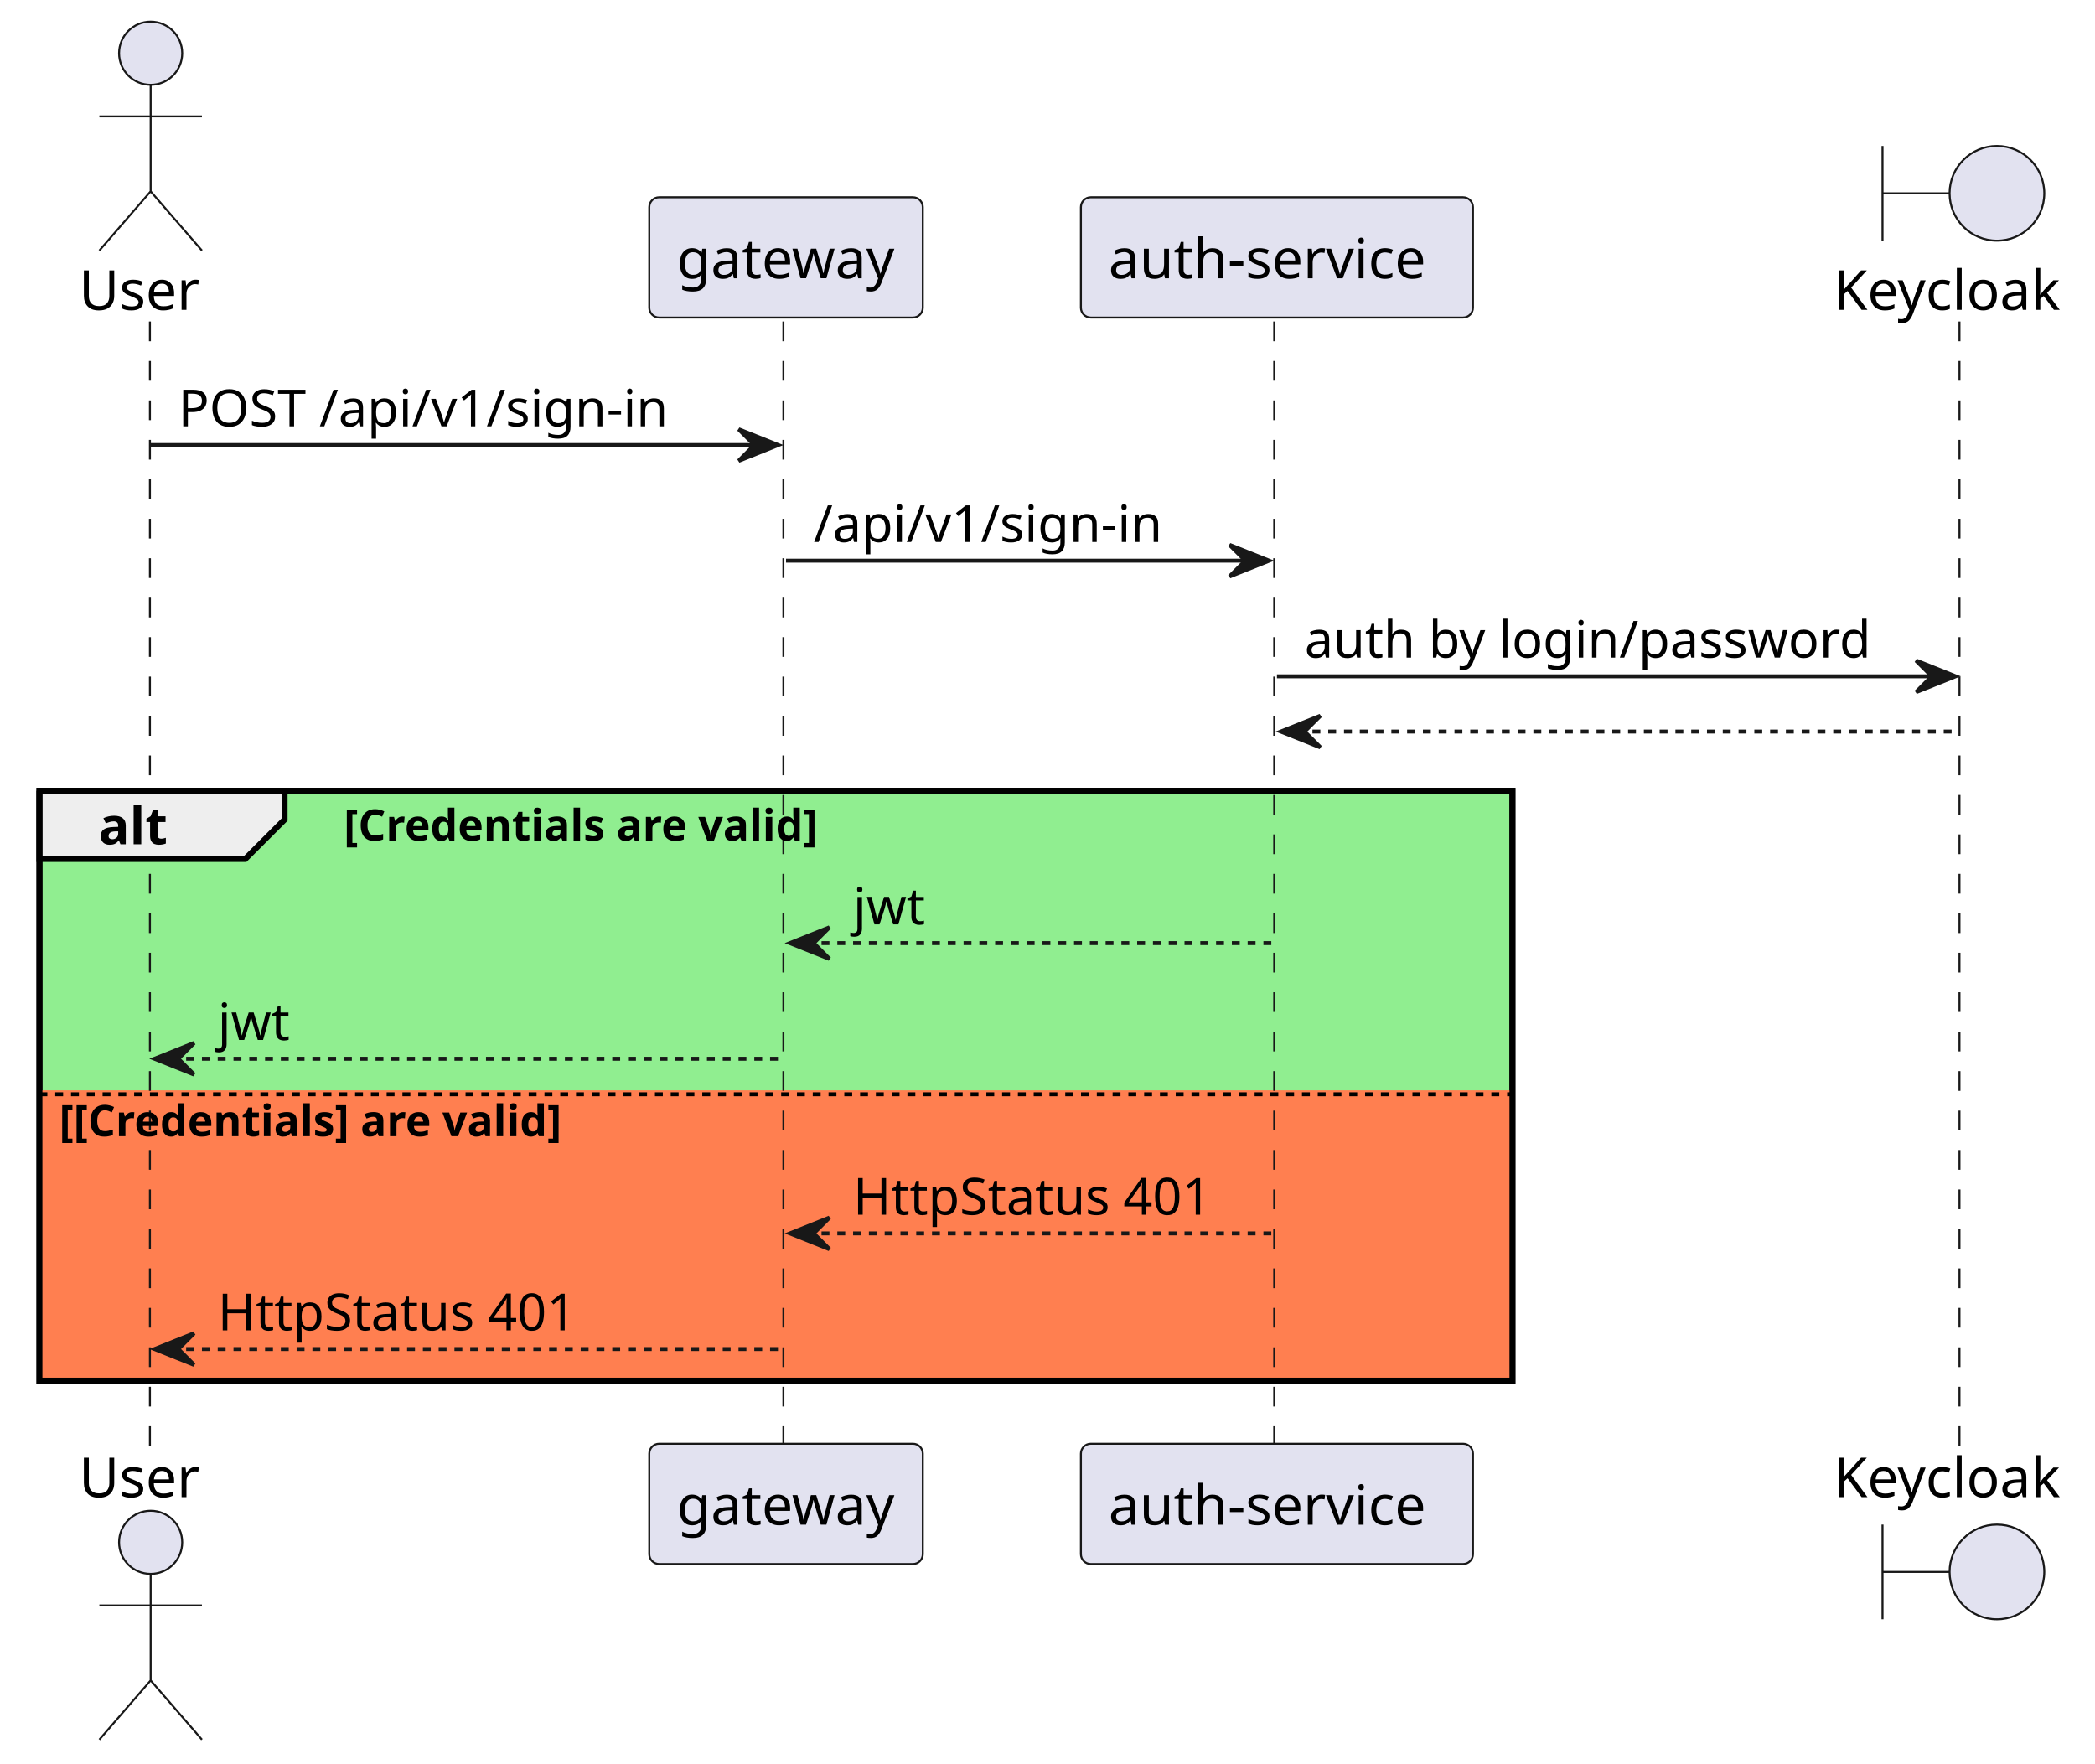
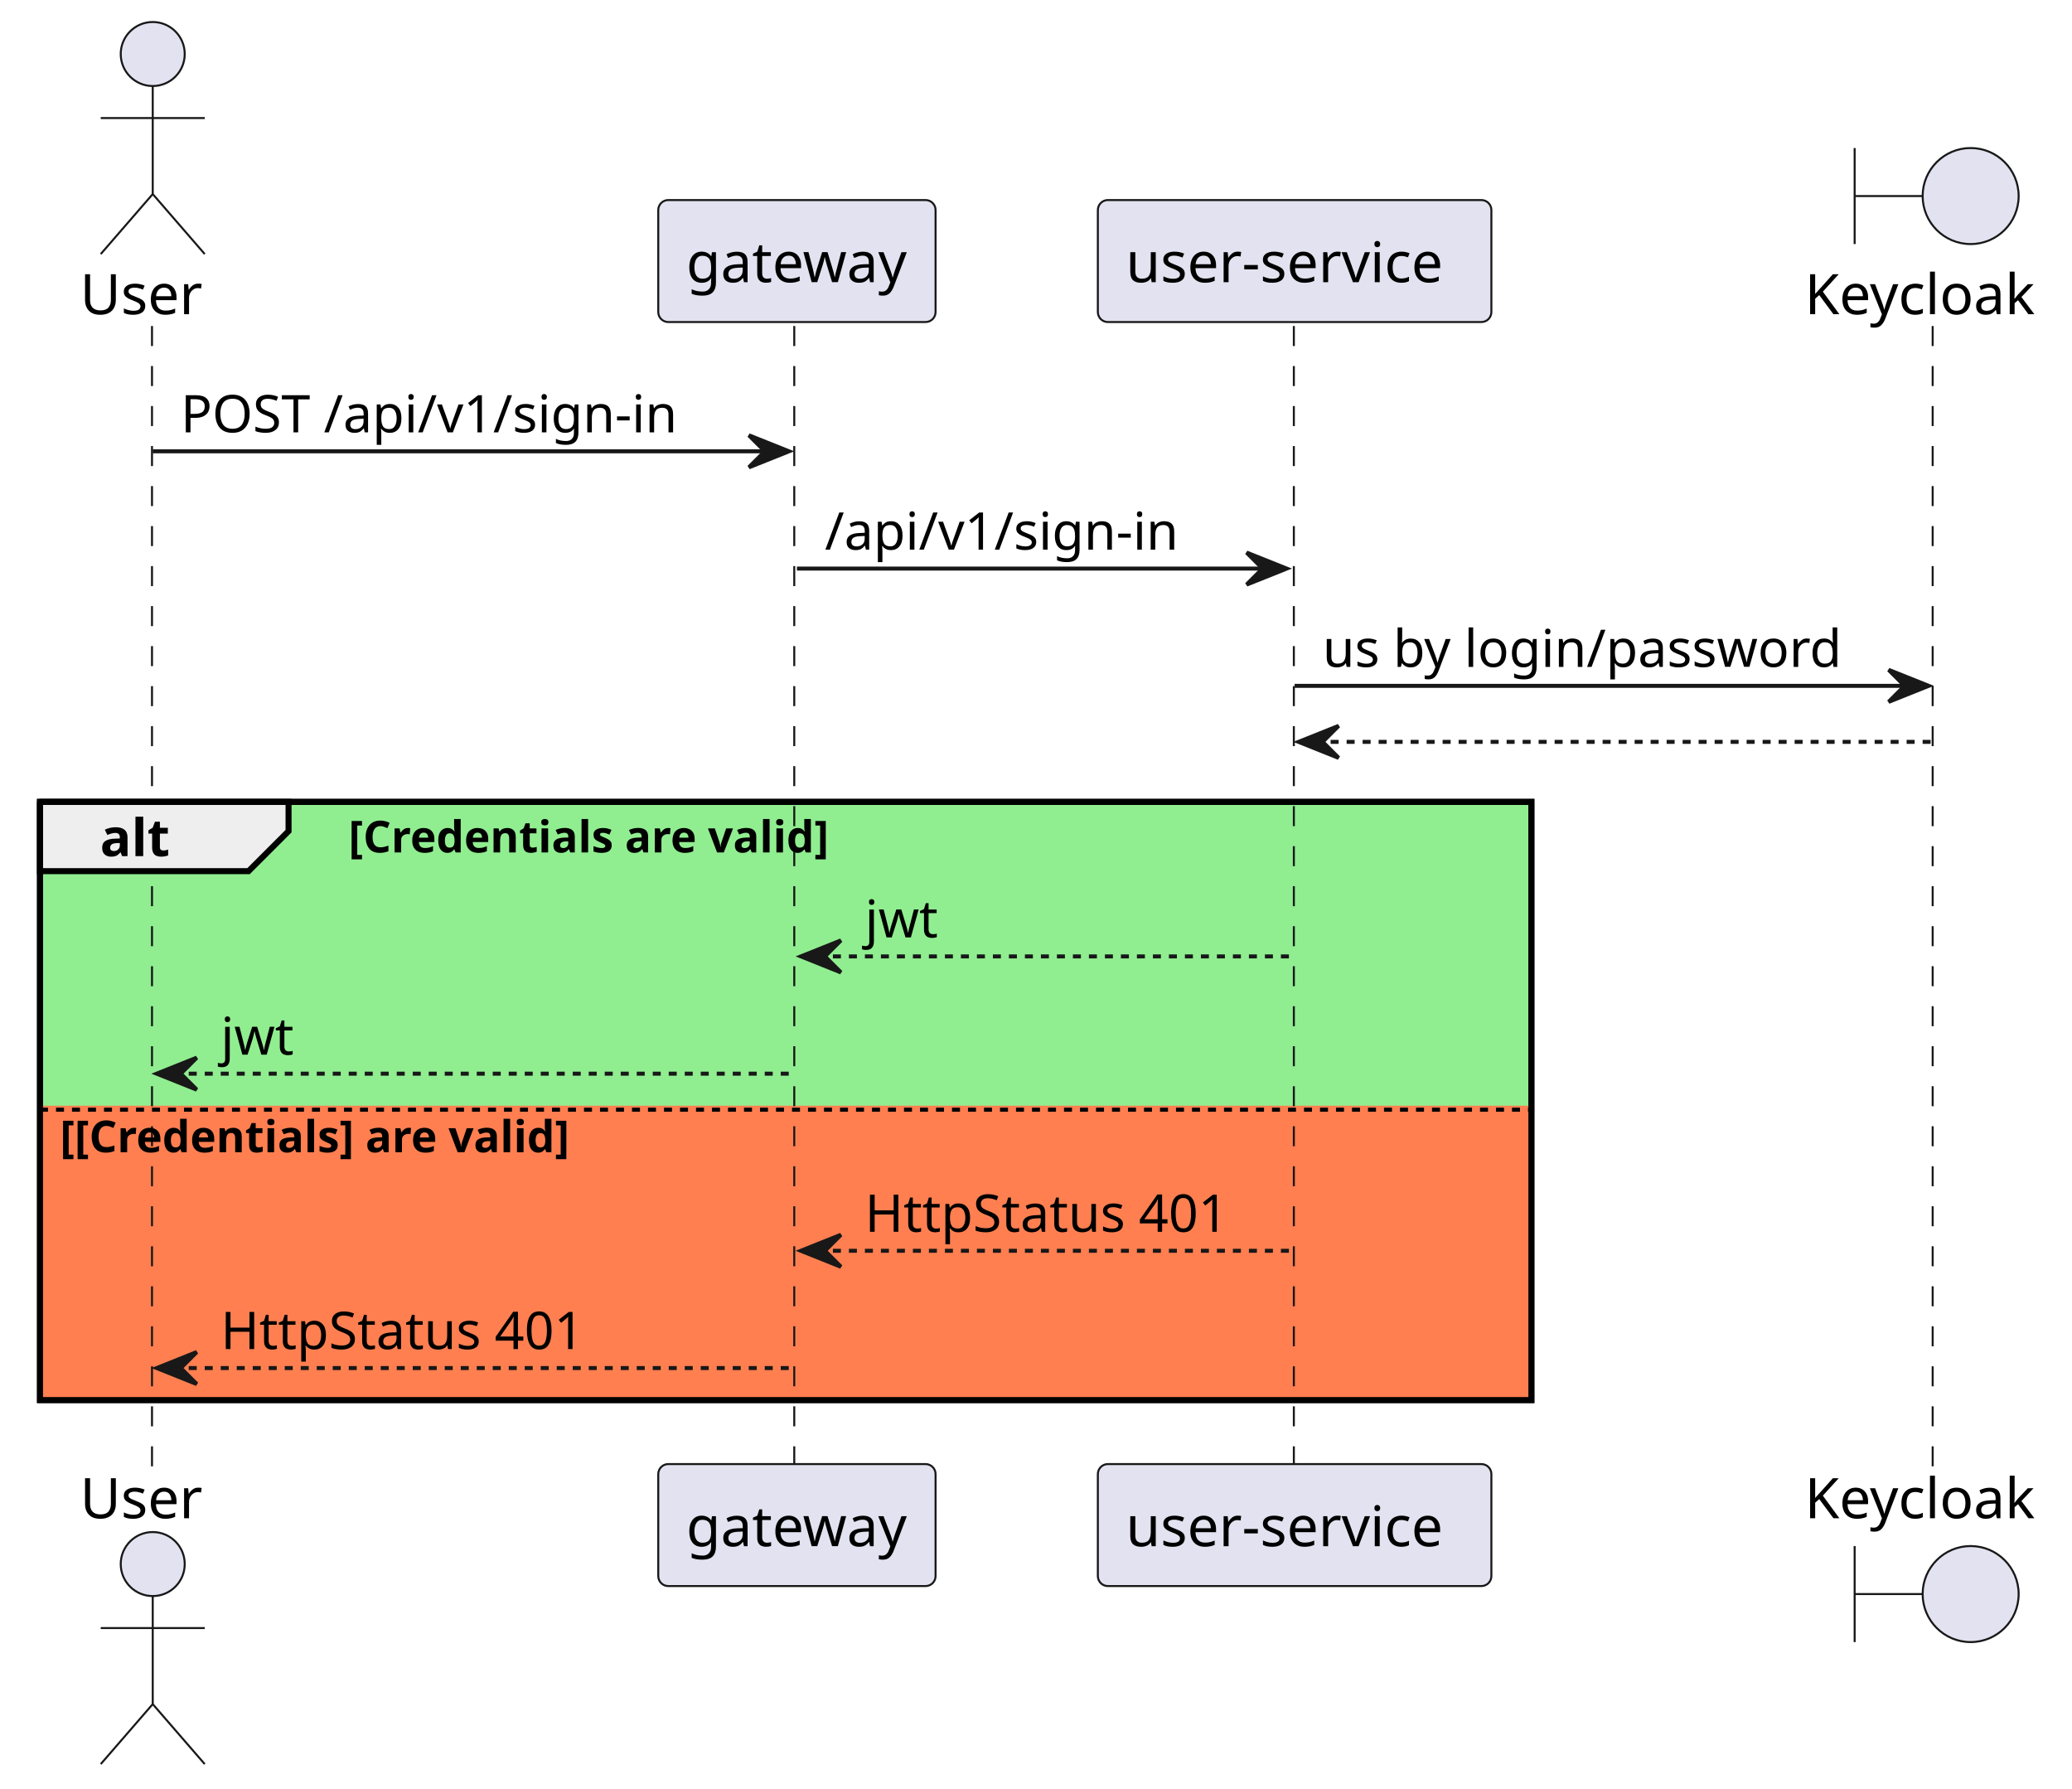
- <svg xmlns="http://www.w3.org/2000/svg" contentStyleType="text/css" height="447px" preserveAspectRatio="none" style="width:531px;height:447px;background:#FFFFFF;" version="1.1" viewBox="0 0 531 447" width="531px" zoomAndPan="magnify">
+ <svg xmlns="http://www.w3.org/2000/svg" contentStyleType="text/css" height="447px" preserveAspectRatio="none" style="width:518px;height:447px;background:#FFFFFF;" version="1.1" viewBox="0 0 518 447" width="518px" zoomAndPan="magnify">
  <defs />
  <g>
-     <rect fill="#90EE90" height="149.508" style="stroke:#000000;stroke-width:1.5;" width="373.342" x="10" y="200.42" />
-     <rect fill="#FF7F50" height="73.576" style="stroke:none;stroke-width:1.0;" width="373.342" x="10" y="276.352" />
+     <rect fill="#90EE90" height="149.508" style="stroke:#000000;stroke-width:1.5;" width="372.846" x="10" y="200.42" />
+     <rect fill="#FF7F50" height="73.576" style="stroke:none;stroke-width:1.0;" width="372.846" x="10" y="276.352" />
    <line style="stroke:#181818;stroke-width:0.5;stroke-dasharray:5.0,5.0;" x1="38" x2="38" y1="81.488" y2="366.928" />
    <line style="stroke:#181818;stroke-width:0.5;stroke-dasharray:5.0,5.0;" x1="198.564" x2="198.564" y1="81.488" y2="366.928" />
-     <line style="stroke:#181818;stroke-width:0.5;stroke-dasharray:5.0,5.0;" x1="322.968" x2="322.968" y1="81.488" y2="366.928" />
-     <line style="stroke:#181818;stroke-width:0.5;stroke-dasharray:5.0,5.0;" x1="496.651" x2="496.651" y1="81.488" y2="366.928" />
+     <line style="stroke:#181818;stroke-width:0.5;stroke-dasharray:5.0,5.0;" x1="323.463" x2="323.463" y1="81.488" y2="366.928" />
+     <line style="stroke:#181818;stroke-width:0.5;stroke-dasharray:5.0,5.0;" x1="483.168" x2="483.168" y1="81.488" y2="366.928" />
    <text fill="#000000" font-family="sans-serif" font-size="14" lengthAdjust="spacing" textLength="30.365" x="20" y="78.535">User</text>
    <ellipse cx="38.183" cy="13.5" fill="#E2E2F0" rx="8" ry="8" style="stroke:#181818;stroke-width:0.5;" />
    <path d="M38.183,21.5 L38.183,48.5 M25.183,29.5 L51.183,29.5 M38.183,48.5 L25.183,63.5 M38.183,48.5 L51.183,63.5 " fill="none" style="stroke:#181818;stroke-width:0.5;" />
    <text fill="#000000" font-family="sans-serif" font-size="14" lengthAdjust="spacing" textLength="30.365" x="20" y="379.463">User</text>
    <ellipse cx="38.183" cy="390.916" fill="#E2E2F0" rx="8" ry="8" style="stroke:#181818;stroke-width:0.5;" />
    <path d="M38.183,398.916 L38.183,425.916 M25.183,406.916 L51.183,406.916 M38.183,425.916 L25.183,440.916 M38.183,425.916 L51.183,440.916 " fill="none" style="stroke:#181818;stroke-width:0.5;" />
    <rect fill="#E2E2F0" height="30.488" rx="2.5" ry="2.5" style="stroke:#181818;stroke-width:0.5;" width="69.33" x="164.564" y="50" />
    <text fill="#000000" font-family="sans-serif" font-size="14" lengthAdjust="spacing" textLength="55.33" x="171.564" y="70.535">gateway</text>
    <rect fill="#E2E2F0" height="30.488" rx="2.5" ry="2.5" style="stroke:#181818;stroke-width:0.5;" width="69.33" x="164.564" y="365.928" />
    <text fill="#000000" font-family="sans-serif" font-size="14" lengthAdjust="spacing" textLength="55.33" x="171.564" y="386.463">gateway</text>
-     <rect fill="#E2E2F0" height="30.488" rx="2.5" ry="2.5" style="stroke:#181818;stroke-width:0.5;" width="99.374" x="273.968" y="50" />
-     <text fill="#000000" font-family="sans-serif" font-size="14" lengthAdjust="spacing" textLength="85.374" x="280.968" y="70.535">auth-service</text>
-     <rect fill="#E2E2F0" height="30.488" rx="2.5" ry="2.5" style="stroke:#181818;stroke-width:0.5;" width="99.374" x="273.968" y="365.928" />
-     <text fill="#000000" font-family="sans-serif" font-size="14" lengthAdjust="spacing" textLength="85.374" x="280.968" y="386.463">auth-service</text>
-     <text fill="#000000" font-family="sans-serif" font-size="14" lengthAdjust="spacing" textLength="59.985" x="464.651" y="78.535">Keycloak</text>
-     <path d="M477.144,37 L477.144,61 M477.144,49 L494.144,49 " fill="none" style="stroke:#181818;stroke-width:0.5;" />
-     <ellipse cx="506.144" cy="49" fill="#E2E2F0" rx="12" ry="12" style="stroke:#181818;stroke-width:0.5;" />
-     <text fill="#000000" font-family="sans-serif" font-size="14" lengthAdjust="spacing" textLength="59.985" x="464.651" y="379.463">Keycloak</text>
-     <path d="M477.144,386.416 L477.144,410.416 M477.144,398.416 L494.144,398.416 " fill="none" style="stroke:#181818;stroke-width:0.5;" />
-     <ellipse cx="506.144" cy="398.416" fill="#E2E2F0" rx="12" ry="12" style="stroke:#181818;stroke-width:0.5;" />
+     <rect fill="#E2E2F0" height="30.488" rx="2.5" ry="2.5" style="stroke:#181818;stroke-width:0.5;" width="98.383" x="274.463" y="50" />
+     <text fill="#000000" font-family="sans-serif" font-size="14" lengthAdjust="spacing" textLength="84.383" x="281.463" y="70.535">user-service</text>
+     <rect fill="#E2E2F0" height="30.488" rx="2.5" ry="2.5" style="stroke:#181818;stroke-width:0.5;" width="98.383" x="274.463" y="365.928" />
+     <text fill="#000000" font-family="sans-serif" font-size="14" lengthAdjust="spacing" textLength="84.383" x="281.463" y="386.463">user-service</text>
+     <text fill="#000000" font-family="sans-serif" font-size="14" lengthAdjust="spacing" textLength="59.985" x="451.168" y="78.535">Keycloak</text>
+     <path d="M463.661,37 L463.661,61 M463.661,49 L480.661,49 " fill="none" style="stroke:#181818;stroke-width:0.5;" />
+     <ellipse cx="492.661" cy="49" fill="#E2E2F0" rx="12" ry="12" style="stroke:#181818;stroke-width:0.5;" />
+     <text fill="#000000" font-family="sans-serif" font-size="14" lengthAdjust="spacing" textLength="59.985" x="451.168" y="379.463">Keycloak</text>
+     <path d="M463.661,386.416 L463.661,410.416 M463.661,398.416 L480.661,398.416 " fill="none" style="stroke:#181818;stroke-width:0.5;" />
+     <ellipse cx="492.661" cy="398.416" fill="#E2E2F0" rx="12" ry="12" style="stroke:#181818;stroke-width:0.5;" />
    <polygon fill="#181818" points="187.228,108.799,197.228,112.799,187.228,116.799,191.228,112.799" style="stroke:#181818;stroke-width:1.0;" />
    <line style="stroke:#181818;stroke-width:1.0;" x1="38.183" x2="193.228" y1="112.799" y2="112.799" />
    <text fill="#000000" font-family="sans-serif" font-size="13" lengthAdjust="spacing" textLength="137.046" x="45.183" y="108.057">POST /api/v1/sign-in</text>
    <polygon fill="#181818" points="311.655,138.109,321.655,142.109,311.655,146.109,315.655,142.109" style="stroke:#181818;stroke-width:1.0;" />
    <line style="stroke:#181818;stroke-width:1.0;" x1="199.228" x2="317.655" y1="142.109" y2="142.109" />
    <text fill="#000000" font-family="sans-serif" font-size="13" lengthAdjust="spacing" textLength="100.426" x="206.228" y="137.367">/api/v1/sign-in</text>
-     <polygon fill="#181818" points="485.644,167.42,495.644,171.42,485.644,175.42,489.644,171.42" style="stroke:#181818;stroke-width:1.0;" />
-     <line style="stroke:#181818;stroke-width:1.0;" x1="323.655" x2="491.644" y1="171.42" y2="171.42" />
-     <text fill="#000000" font-family="sans-serif" font-size="13" lengthAdjust="spacing" textLength="149.989" x="330.655" y="166.678">auth by login/password</text>
+     <polygon fill="#181818" points="472.161,167.42,482.161,171.42,472.161,175.42,476.161,171.42" style="stroke:#181818;stroke-width:1.0;" />
+     <line style="stroke:#181818;stroke-width:1.0;" x1="323.655" x2="478.161" y1="171.42" y2="171.42" />
+     <text fill="#000000" font-family="sans-serif" font-size="13" lengthAdjust="spacing" textLength="136.506" x="330.655" y="166.678">us by login/password</text>
    <polygon fill="#181818" points="334.655,181.42,324.655,185.42,334.655,189.42,330.655,185.42" style="stroke:#181818;stroke-width:1.0;" />
-     <line style="stroke:#181818;stroke-width:1.0;stroke-dasharray:2.0,2.0;" x1="328.655" x2="496.644" y1="185.42" y2="185.42" />
+     <line style="stroke:#181818;stroke-width:1.0;stroke-dasharray:2.0,2.0;" x1="328.655" x2="483.161" y1="185.42" y2="185.42" />
    <path d="M10,200.42 L72.139,200.42 L72.139,207.731 L62.139,217.731 L10,217.731 L10,200.42 " fill="#EEEEEE" style="stroke:#000000;stroke-width:1.5;" />
-     <rect fill="none" height="149.508" style="stroke:#000000;stroke-width:1.5;" width="373.342" x="10" y="200.42" />
+     <rect fill="none" height="149.508" style="stroke:#000000;stroke-width:1.5;" width="372.846" x="10" y="200.42" />
    <text fill="#000000" font-family="sans-serif" font-size="13" font-weight="bold" lengthAdjust="spacing" textLength="17.139" x="25" y="213.988">alt</text>
    <text fill="#000000" font-family="sans-serif" font-size="11" font-weight="bold" lengthAdjust="spacing" textLength="125.291" x="87.139" y="213.055">[Credentials are valid]</text>
    <polygon fill="#181818" points="210.228,235.041,200.228,239.041,210.228,243.041,206.228,239.041" style="stroke:#181818;stroke-width:1.0;" />
    <line style="stroke:#181818;stroke-width:1.0;stroke-dasharray:2.0,2.0;" x1="204.228" x2="322.655" y1="239.041" y2="239.041" />
    <text fill="#000000" font-family="sans-serif" font-size="13" lengthAdjust="spacing" textLength="18.834" x="216.228" y="234.299">jwt</text>
    <polygon fill="#181818" points="49.183,264.352,39.183,268.352,49.183,272.352,45.183,268.352" style="stroke:#181818;stroke-width:1.0;" />
    <line style="stroke:#181818;stroke-width:1.0;stroke-dasharray:2.0,2.0;" x1="43.183" x2="198.228" y1="268.352" y2="268.352" />
    <text fill="#000000" font-family="sans-serif" font-size="13" lengthAdjust="spacing" textLength="18.834" x="55.183" y="263.609">jwt</text>
-     <line style="stroke:#000000;stroke-width:1.0;stroke-dasharray:2.0,2.0;" x1="10" x2="383.342" y1="277.352" y2="277.352" />
+     <line style="stroke:#000000;stroke-width:1.0;stroke-dasharray:2.0,2.0;" x1="10" x2="382.846" y1="277.352" y2="277.352" />
    <text fill="#000000" font-family="sans-serif" font-size="11" font-weight="bold" lengthAdjust="spacing" textLength="133.445" x="15" y="287.986">[[Credentials] are valid]</text>
    <polygon fill="#181818" points="210.228,308.617,200.228,312.617,210.228,316.617,206.228,312.617" style="stroke:#181818;stroke-width:1.0;" />
    <line style="stroke:#181818;stroke-width:1.0;stroke-dasharray:2.0,2.0;" x1="204.228" x2="322.655" y1="312.617" y2="312.617" />
    <text fill="#000000" font-family="sans-serif" font-size="13" lengthAdjust="spacing" textLength="94.834" x="216.228" y="307.875">HttpStatus 401</text>
    <polygon fill="#181818" points="49.183,337.928,39.183,341.928,49.183,345.928,45.183,341.928" style="stroke:#181818;stroke-width:1.0;" />
    <line style="stroke:#181818;stroke-width:1.0;stroke-dasharray:2.0,2.0;" x1="43.183" x2="198.228" y1="341.928" y2="341.928" />
    <text fill="#000000" font-family="sans-serif" font-size="13" lengthAdjust="spacing" textLength="94.834" x="55.183" y="337.185">HttpStatus 401</text>
  </g>
</svg>
